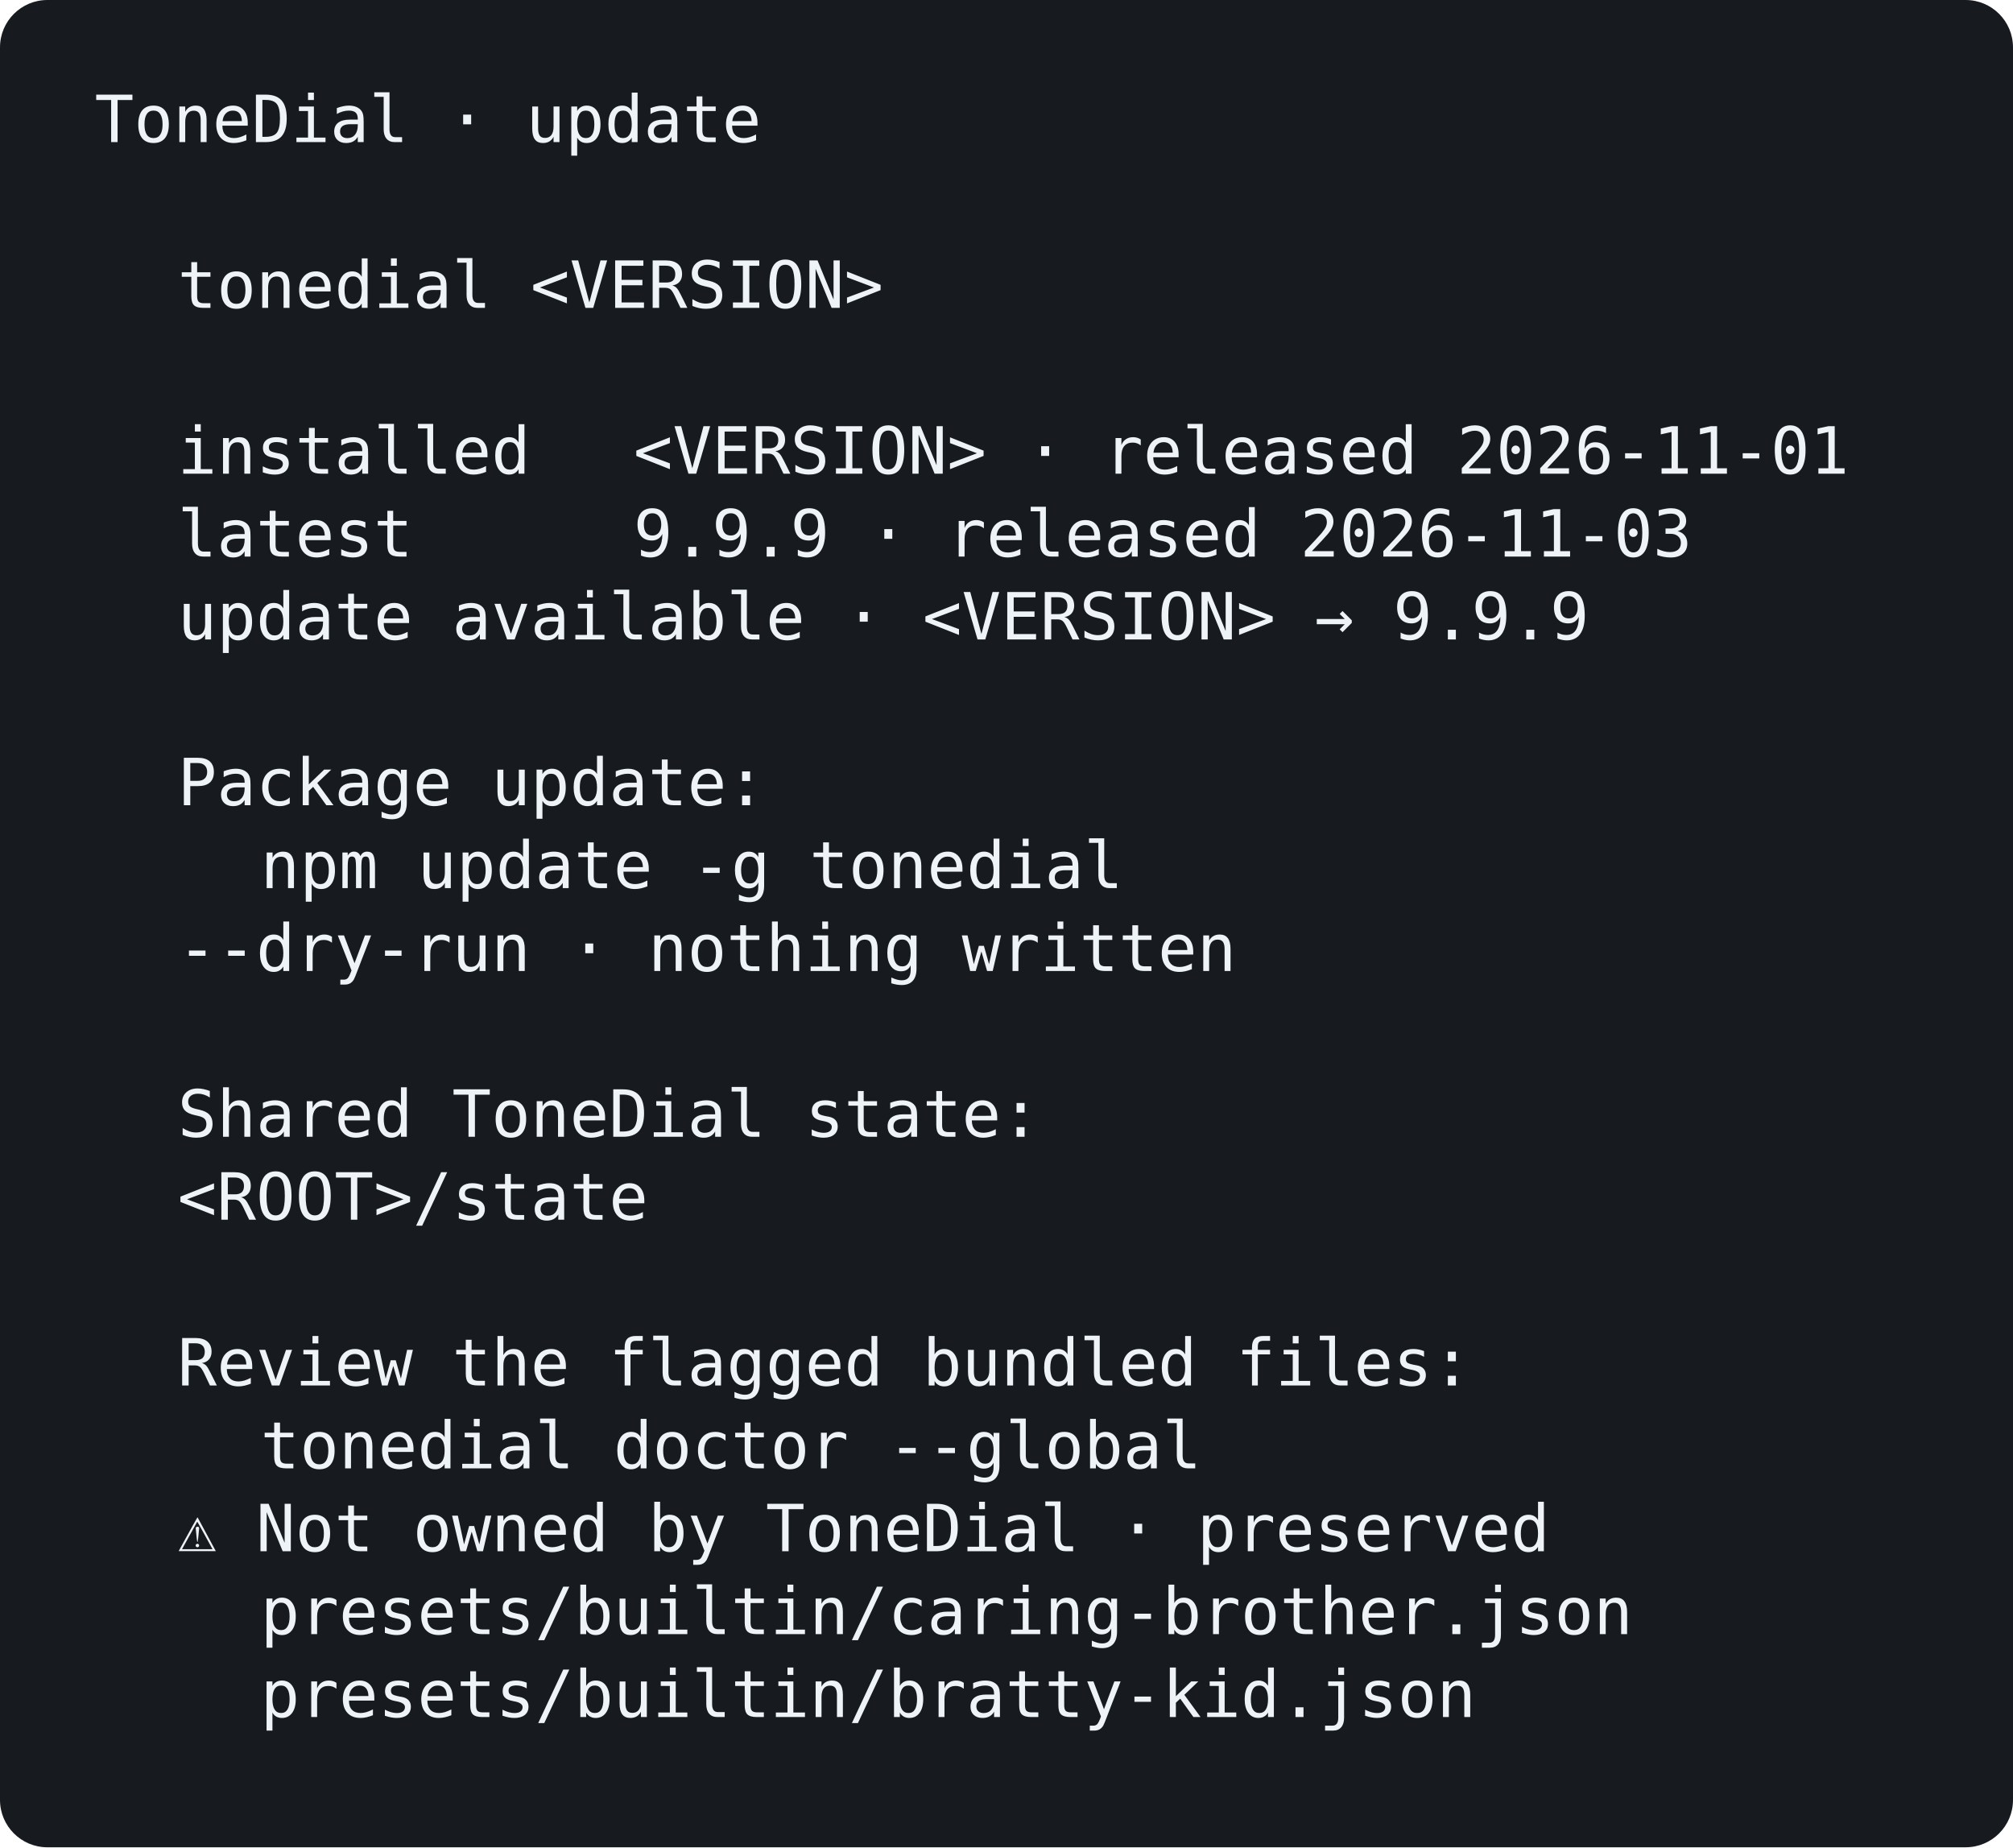
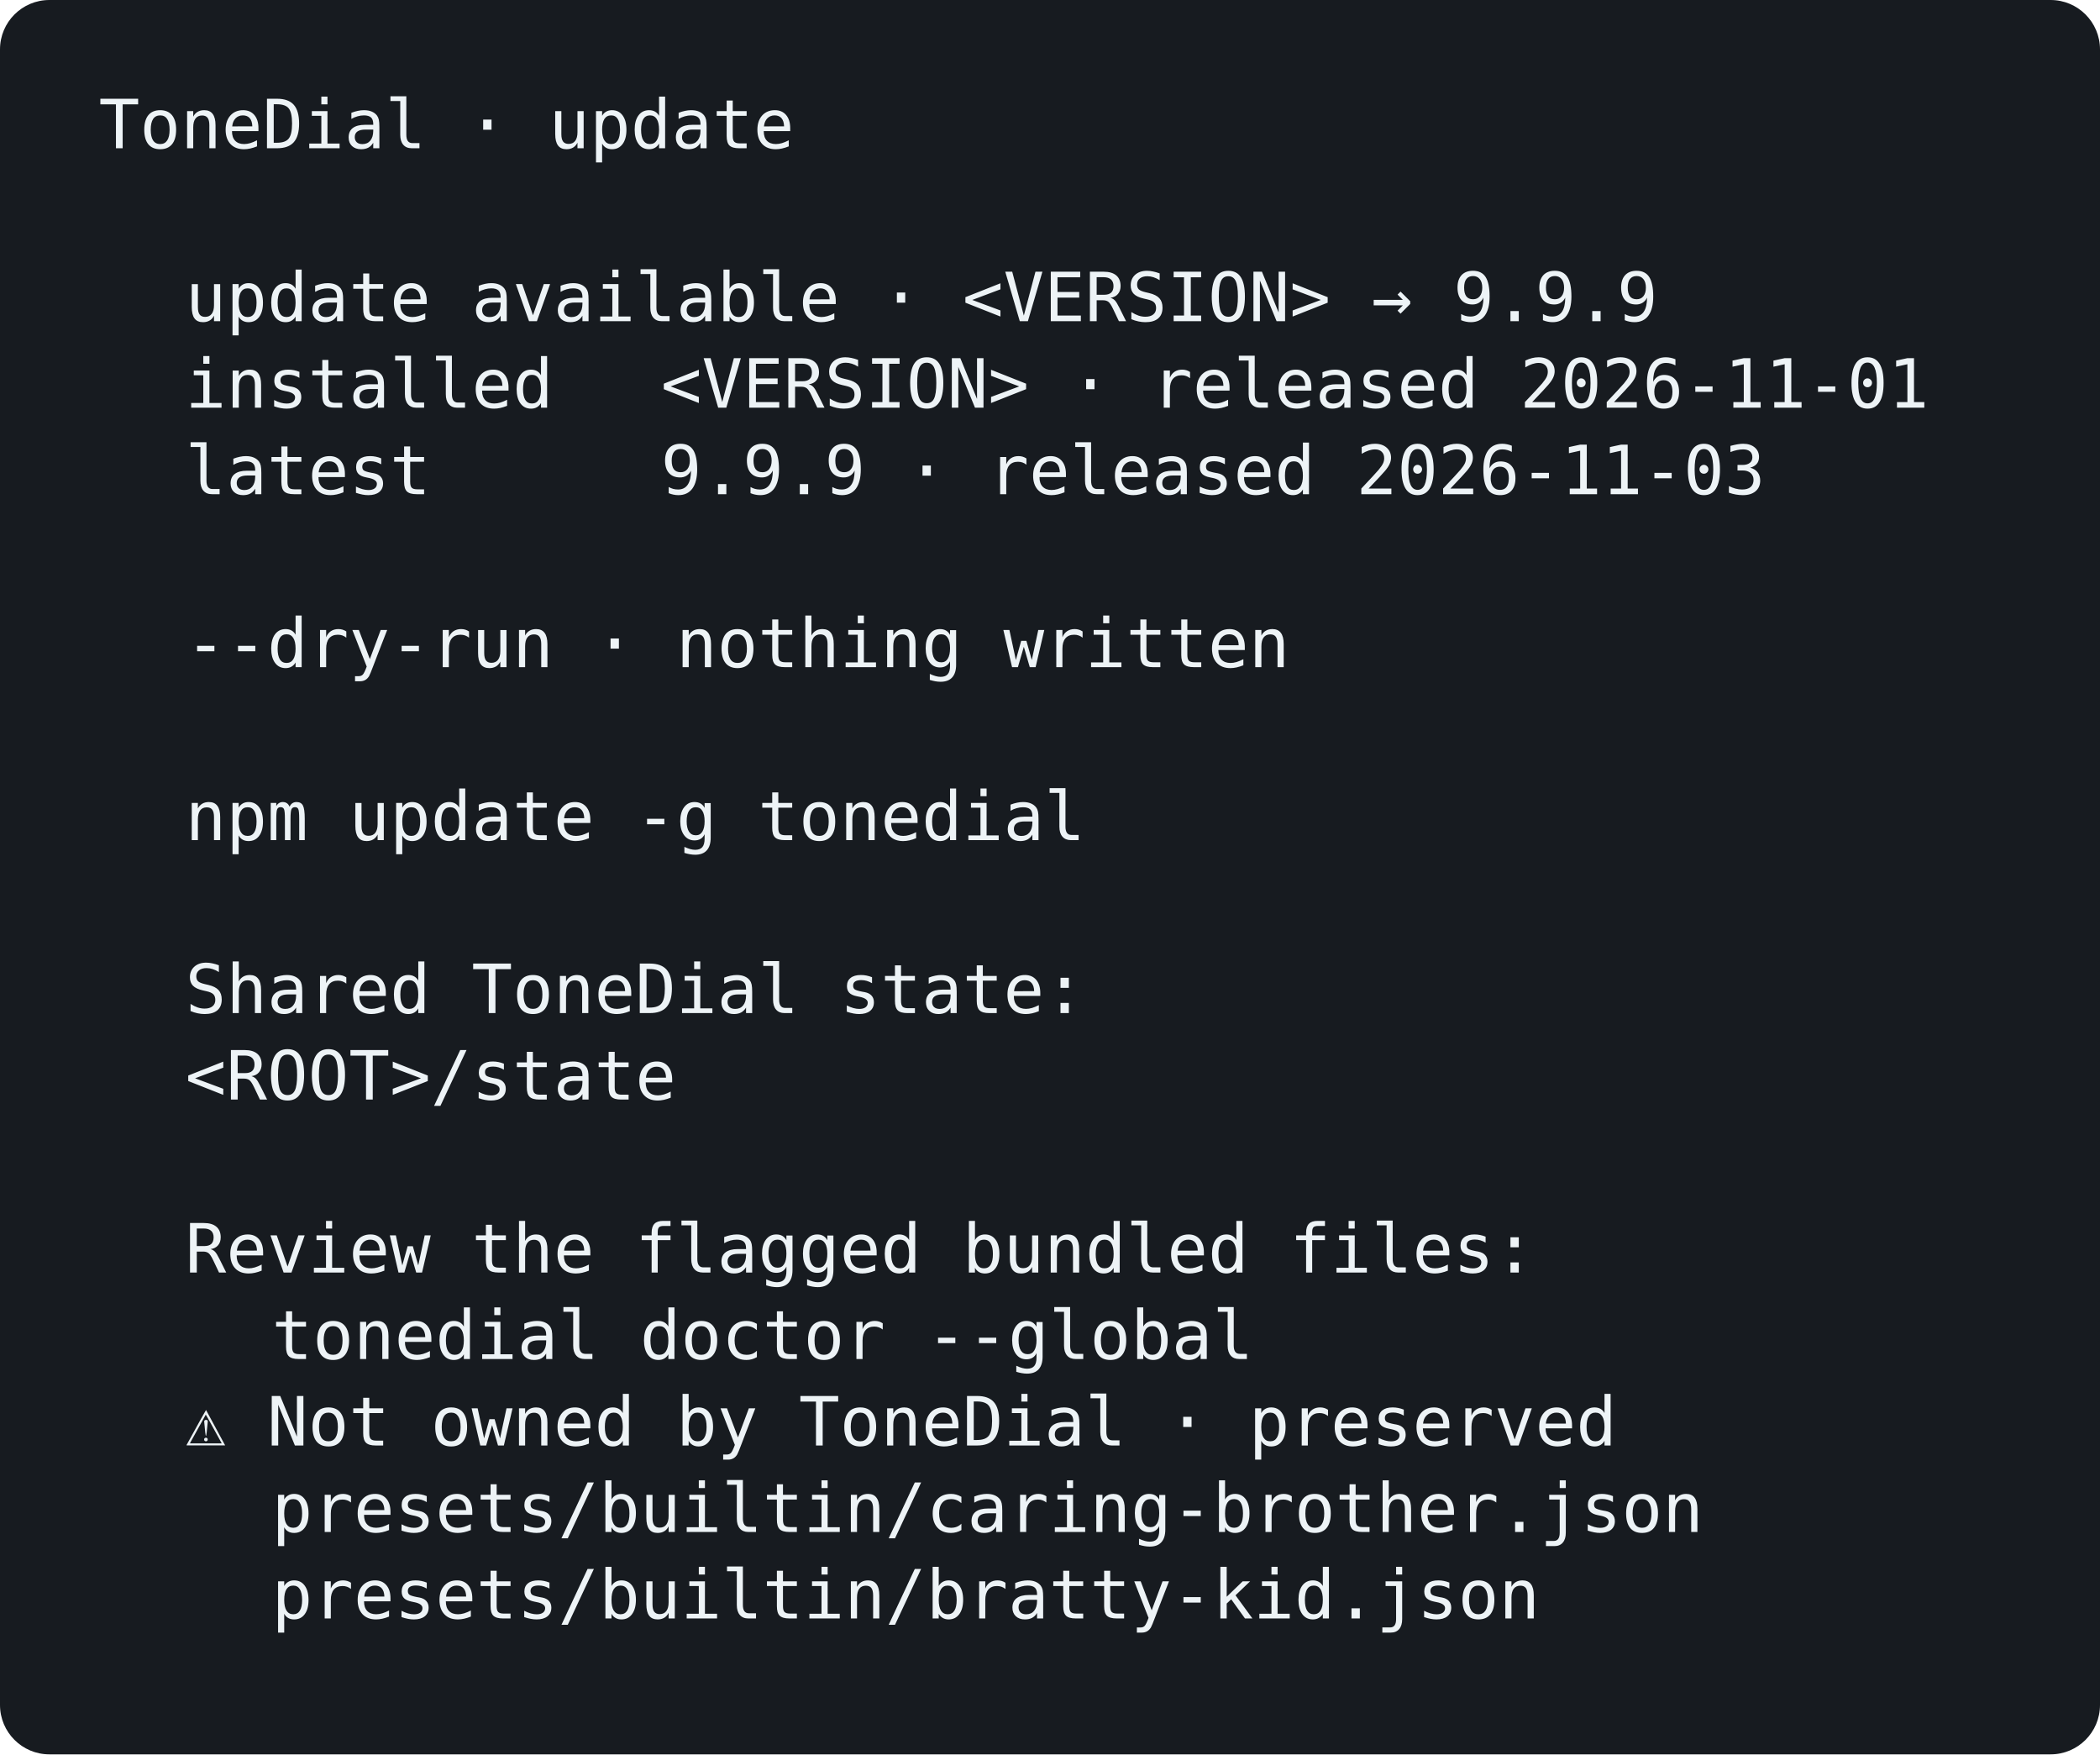
- <svg xmlns="http://www.w3.org/2000/svg" width="680" height="624" viewBox="0 0 680 624" role="img" aria-labelledby="title description">
+ <svg xmlns="http://www.w3.org/2000/svg" width="680" height="568" viewBox="0 0 680 568" role="img" aria-labelledby="title description">
  <rect width="100%" height="100%" rx="16" fill="#171b20" />
  <g font-family="ui-monospace, SFMono-Regular, Menlo, Consolas, monospace, system-ui" font-size="22">
    <text x="32" y="48" fill="#edf3f6" font-weight="400" opacity="1">ToneDial · update</text>
-     <text x="60" y="104" fill="#edf3f6" font-weight="400" opacity="1">tonedial &lt;VERSION&gt;</text>
-     <text x="60" y="160" fill="#edf3f6" font-weight="400" opacity="1">installed</text>
-     <text x="214" y="160" fill="#edf3f6" font-weight="400" opacity="1">&lt;VERSION&gt; · released 2026-11-01</text>
-     <text x="60" y="188" fill="#edf3f6" font-weight="400" opacity="1">latest</text>
-     <text x="214" y="188" fill="#edf3f6" font-weight="400" opacity="1">9.9.9 · released 2026-11-03</text>
-     <text x="60" y="216" fill="#edf3f6" font-weight="400" opacity="1">update available · &lt;VERSION&gt; → 9.9.9</text>
-     <text x="60" y="272" fill="#edf3f6" font-weight="400" opacity="1">Package update:</text>
-     <text x="88" y="300" fill="#edf3f6" font-weight="400" opacity="1">npm update -g tonedial</text>
-     <text x="60" y="328" fill="#edf3f6" font-weight="400" opacity="1">--dry-run · nothing written</text>
-     <text x="60" y="384" fill="#edf3f6" font-weight="400" opacity="1">Shared ToneDial state:</text>
-     <text x="60" y="412" fill="#edf3f6" font-weight="400" opacity="1">&lt;ROOT&gt;/state</text>
-     <text x="60" y="468" fill="#edf3f6" font-weight="400" opacity="1">Review the flagged bundled files:</text>
-     <text x="88" y="496" fill="#edf3f6" font-weight="400" opacity="1">tonedial doctor --global</text>
-     <text x="60" y="524" fill="#edf3f6" font-weight="400" opacity="1">⚠ Not owned by ToneDial · preserved</text>
-     <text x="88" y="552" fill="#edf3f6" font-weight="400" opacity="1">presets/builtin/caring-brother.json</text>
-     <text x="88" y="580" fill="#edf3f6" font-weight="400" opacity="1">presets/builtin/bratty-kid.json</text>
+     <text x="60" y="104" fill="#edf3f6" font-weight="400" opacity="1">update available · &lt;VERSION&gt; → 9.9.9</text>
+     <text x="60" y="132" fill="#edf3f6" font-weight="400" opacity="1">installed</text>
+     <text x="214" y="132" fill="#edf3f6" font-weight="400" opacity="1">&lt;VERSION&gt; · released 2026-11-01</text>
+     <text x="60" y="160" fill="#edf3f6" font-weight="400" opacity="1">latest</text>
+     <text x="214" y="160" fill="#edf3f6" font-weight="400" opacity="1">9.9.9 · released 2026-11-03</text>
+     <text x="60" y="216" fill="#edf3f6" font-weight="400" opacity="1">--dry-run · nothing written</text>
+     <text x="60" y="272" fill="#edf3f6" font-weight="400" opacity="1">npm update -g tonedial</text>
+     <text x="60" y="328" fill="#edf3f6" font-weight="400" opacity="1">Shared ToneDial state:</text>
+     <text x="60" y="356" fill="#edf3f6" font-weight="400" opacity="1">&lt;ROOT&gt;/state</text>
+     <text x="60" y="412" fill="#edf3f6" font-weight="400" opacity="1">Review the flagged bundled files:</text>
+     <text x="88" y="440" fill="#edf3f6" font-weight="400" opacity="1">tonedial doctor --global</text>
+     <text x="60" y="468" fill="#edf3f6" font-weight="400" opacity="1">⚠ Not owned by ToneDial · preserved</text>
+     <text x="88" y="496" fill="#edf3f6" font-weight="400" opacity="1">presets/builtin/caring-brother.json</text>
+     <text x="88" y="524" fill="#edf3f6" font-weight="400" opacity="1">presets/builtin/bratty-kid.json</text>
  </g>
</svg>
